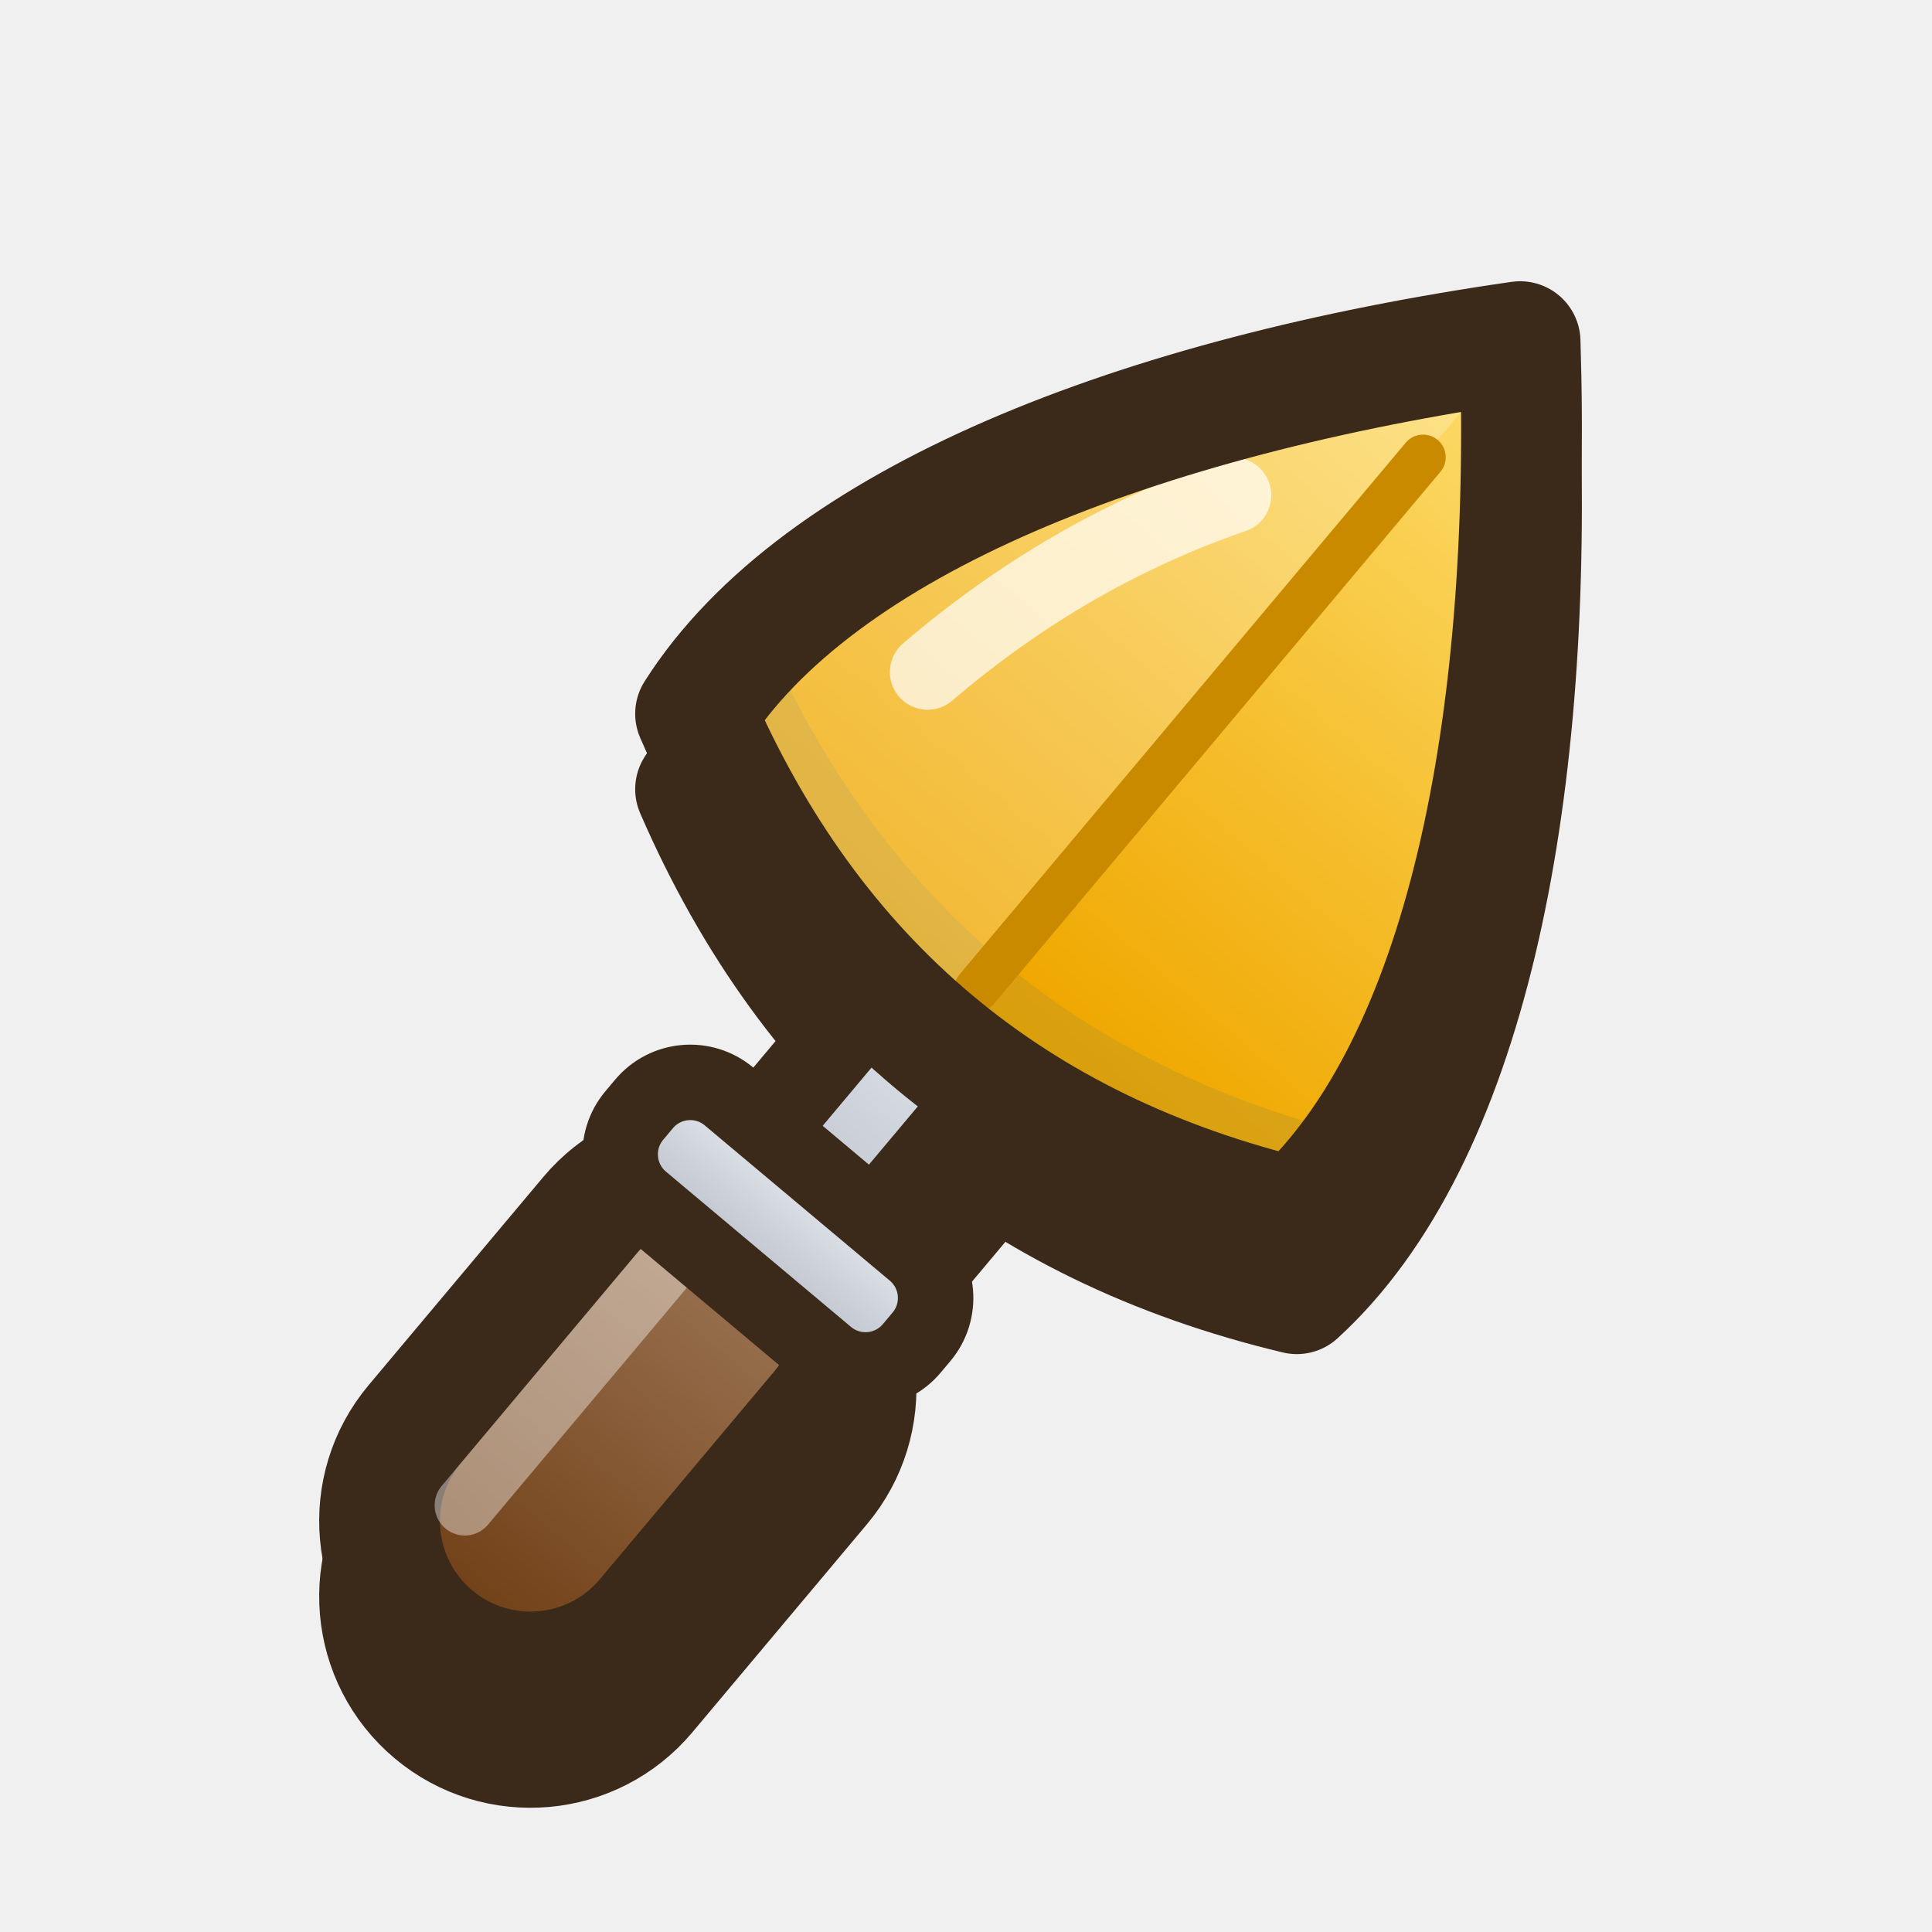
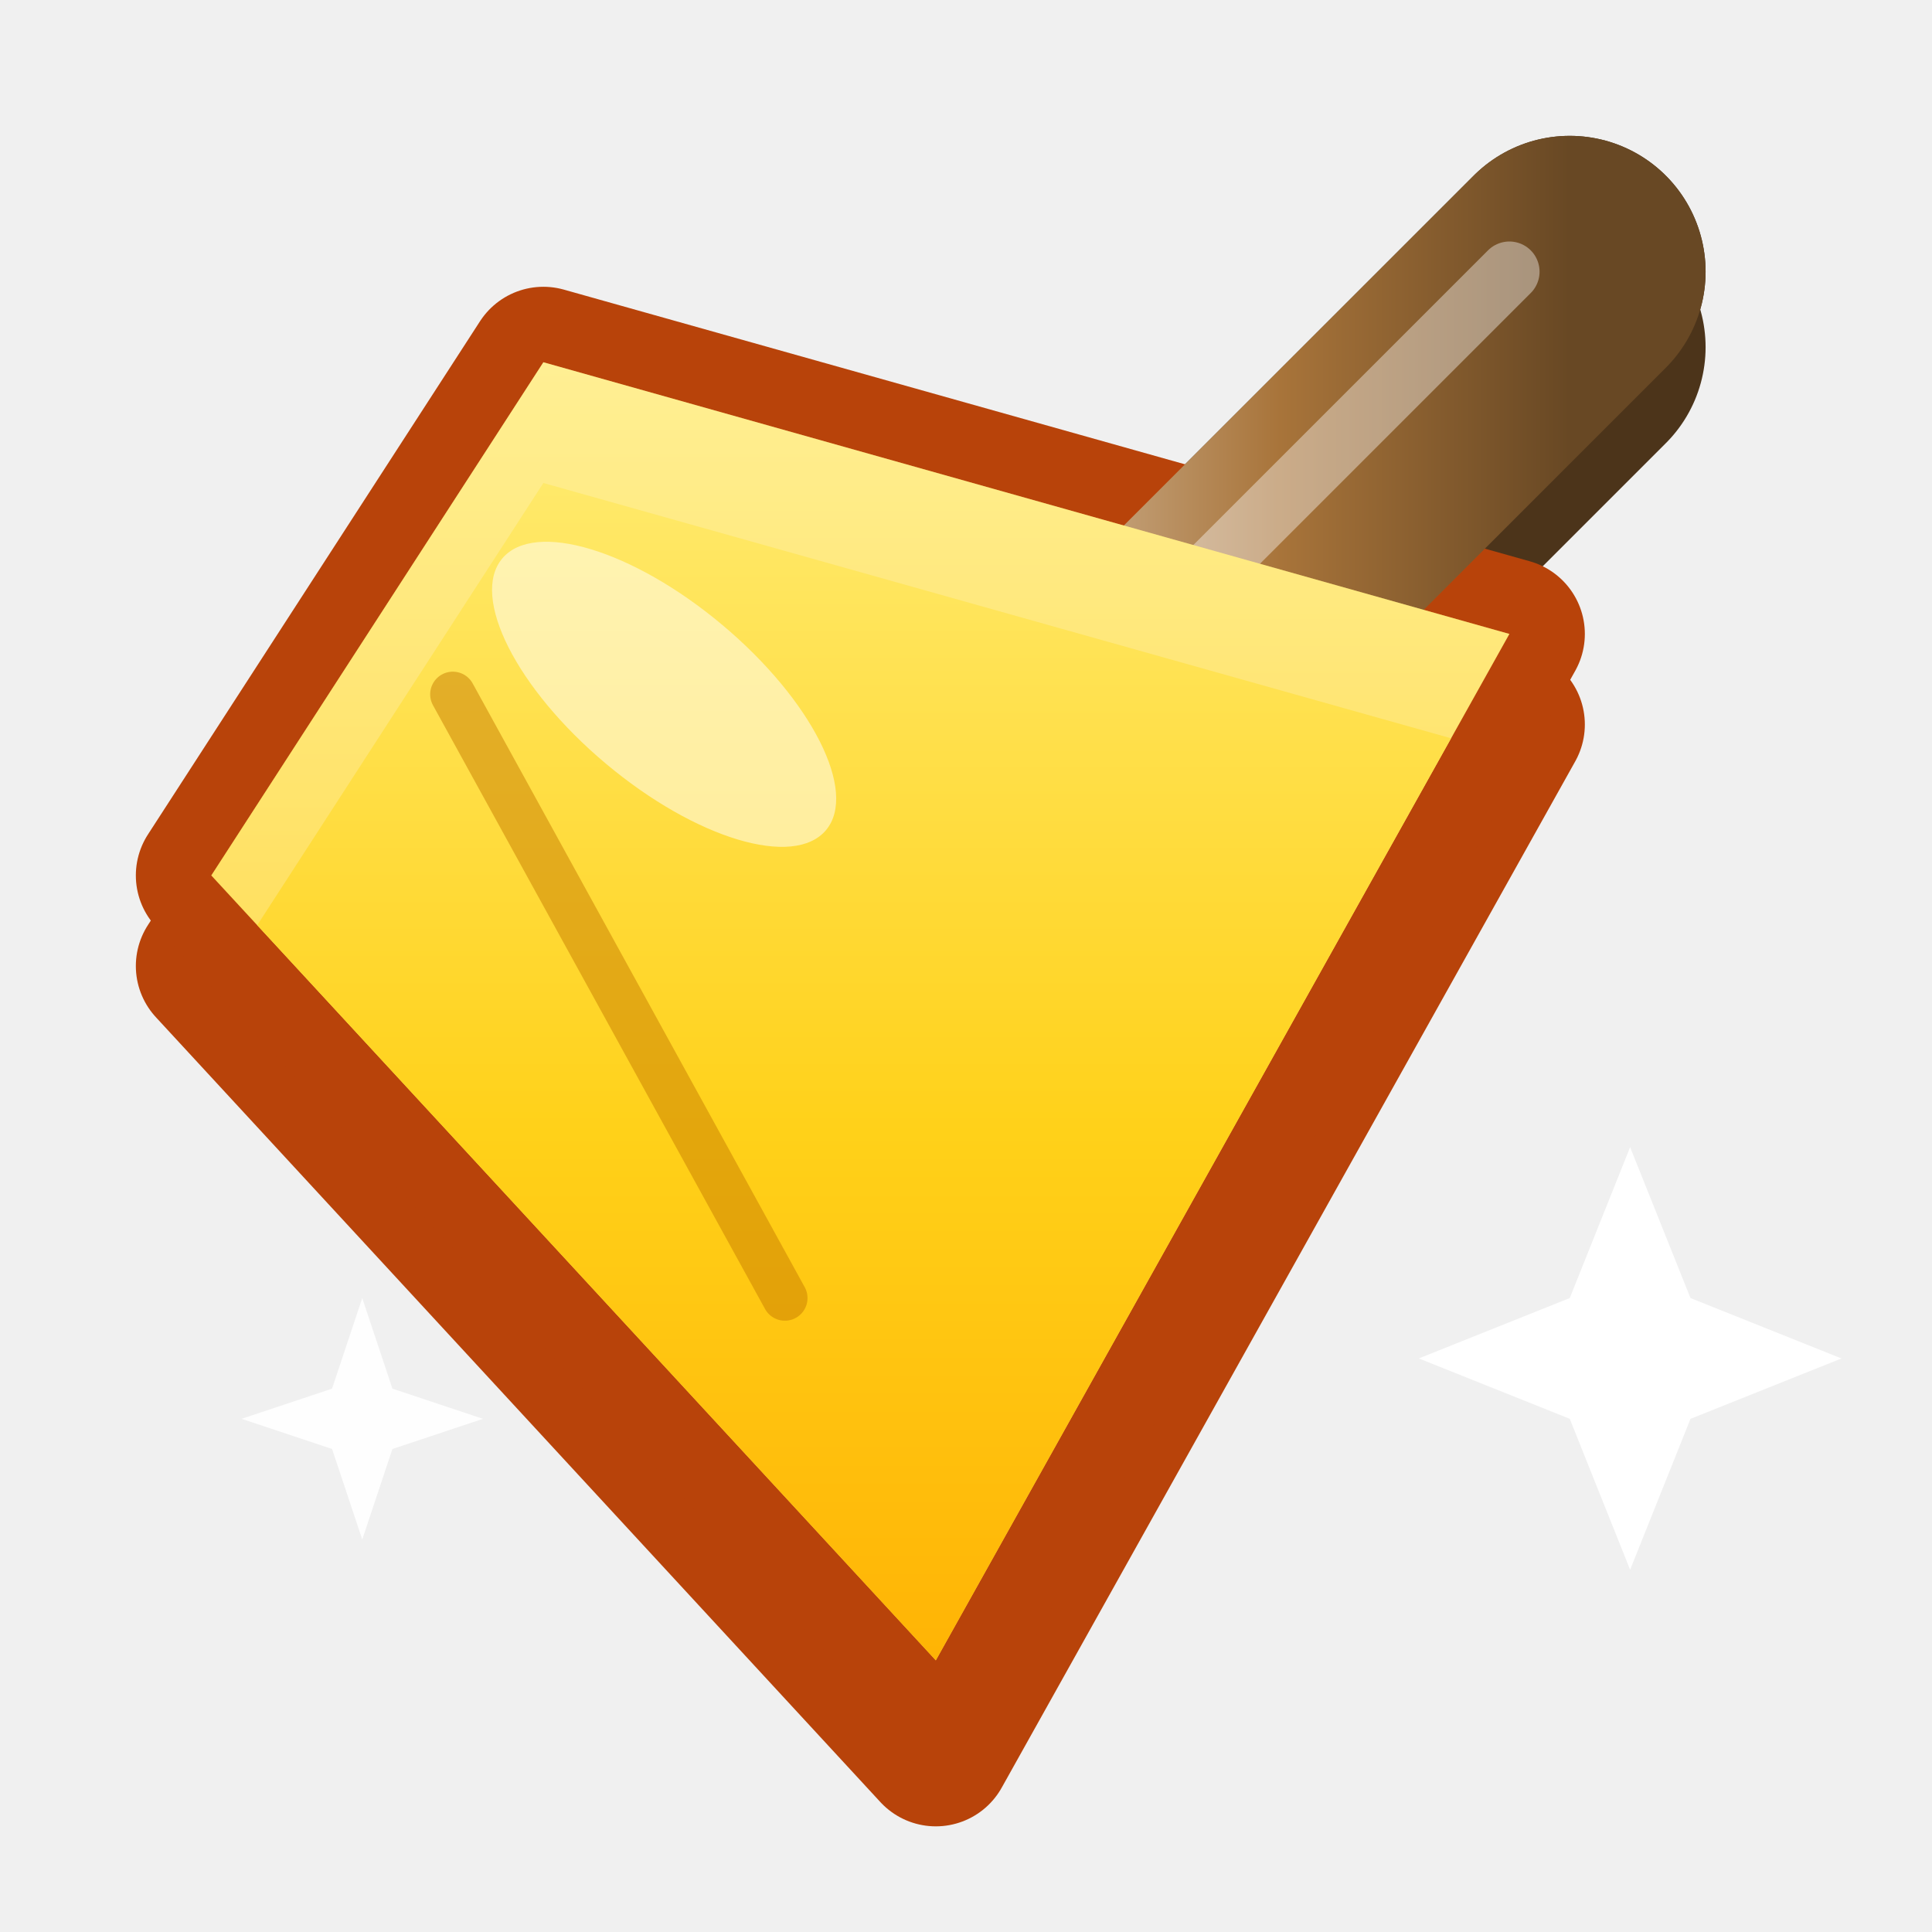
<svg xmlns="http://www.w3.org/2000/svg" viewBox="0 0 128 128" width="128" height="128">
  <defs>
-     <linearGradient id="g" x1="0" y1="0" x2="0" y2="1">
-       <stop offset="0" stop-color="#FFE680" />
-       <stop offset="1" stop-color="#F0A800" />
+     <g id="s29">
+       <path d="M72 50L104 18" fill="none" stroke-width="18" />
+     </g>
+     <g id="s30">
+       <path d="M14 58L62 110L100 42L36 24Z" />
+     </g>
+     <path id="p31" d="M14 58L62 110L100 42L36 24Z" />
+     <clipPath id="cp31">
+       <use href="#p31" />
+     </clipPath>
+     <linearGradient id="gp31" x1="0" y1="0" x2="0" y2="1">
+       <stop offset="0" stop-color="#FFE96A" />
+       <stop offset="0.5" stop-color="#FFD119" />
+       <stop offset="1" stop-color="#FFAD00" />
    </linearGradient>
-     <linearGradient id="w" x1="0" y1="0" x2="0" y2="1">
-       <stop offset="0" stop-color="#A27D5E" />
-       <stop offset="1" stop-color="#6D3B11" />
+     <linearGradient id="gWd" x1="0" y1="0" x2="1" y2="0">
+       <stop offset="0" stop-color="#C6A57F" />
+       <stop offset=".4" stop-color="#A8743A" />
+       <stop offset="1" stop-color="#684824" />
    </linearGradient>
-     <linearGradient id="m" x1="0" y1="0" x2="0" y2="1">
-       <stop offset="0" stop-color="#E6E9EE" />
-       <stop offset="1" stop-color="#B8BEC9" />
-     </linearGradient>
-     <path id="bl" d="M0-54C17-35 28-15 26 0Q0 13-26 0C-28-15-17-35 0-54Z" />
-     <rect id="hd" x="-10" y="20" width="20" height="38" rx="10" />
-     <clipPath id="c">
-       <use href="#bl" />
-     </clipPath>
  </defs>
-   <g transform="translate(66 64) rotate(40)">
-     <g transform="rotate(-40) translate(0 5) rotate(40)" fill="#3B2A1A" stroke="#3B2A1A" stroke-width="8" stroke-linejoin="round">
-       <use href="#bl" />
-       <use href="#hd" />
-       <rect x="-5" y="2" width="10" height="22" />
-     </g>
-     <rect x="-5" y="2" width="10" height="22" fill="url(#m)" stroke="#3B2A1A" stroke-width="6" />
-     <use href="#hd" fill="url(#w)" stroke="#3B2A1A" stroke-width="8" />
-     <path d="M-4 28V50" stroke="#FFFFFF" stroke-opacity=".4" stroke-width="4" stroke-linecap="round" />
-     <rect x="-12" y="18" width="24" height="9" rx="4" fill="url(#m)" stroke="#3B2A1A" stroke-width="5" />
-     <use href="#bl" fill="url(#g)" />
-     <g clip-path="url(#c)">
-       <use href="#bl" fill="#AD8412" fill-opacity=".35" />
-       <use href="#bl" y="-7" fill="url(#g)" />
-       <path d="M0-54V8H-30V-54Z" fill="#FFFFFF" fill-opacity=".22" />
-     </g>
-     <path d="M0-44V2" stroke="#C98A00" stroke-width="3" stroke-linecap="round" />
-     <path d="M-8-34Q-14-24-16-12" stroke="#FFFFFF" stroke-opacity=".7" stroke-width="5" stroke-linecap="round" fill="none" />
-     <use href="#bl" fill="none" stroke="#3B2A1A" stroke-width="8" stroke-linejoin="round" />
+   <use href="#s29" fill="#4C341A" stroke="#4C341A" stroke-width="8" stroke-linejoin="round" stroke-linecap="round" transform="translate(0 5)" />
+   <use href="#s29" fill="#4C341A" stroke="#4C341A" stroke-width="8" stroke-linejoin="round" stroke-linecap="round" />
+   <use href="#s30" fill="#B8430A" stroke="#B8430A" stroke-width="10" stroke-linejoin="round" stroke-linecap="round" transform="translate(0 6)" />
+   <use href="#s30" fill="#B8430A" stroke="#B8430A" stroke-width="10" stroke-linejoin="round" stroke-linecap="round" />
+   <path d="M72 50L104 18" fill="none" stroke="url(#gWd)" stroke-width="18" stroke-linecap="round" />
+   <path d="M76 42L100 18" fill="none" stroke="#FFFFFF" stroke-opacity=".4" stroke-width="4" stroke-linecap="round" />
+   <path d="M62 60L74 48" fill="none" stroke="#5A5D60" stroke-width="12" stroke-linecap="round" />
+   <path d="M62 60L74 48" fill="none" stroke="#C9CED5" stroke-width="7" stroke-linecap="round" />
+   <use href="#p31" fill="url(#gp31)" />
+   <g clip-path="url(#cp31)">
+     <use href="#p31" fill="#FFFFFF" fill-opacity="0.28" />
+     <use href="#p31" fill="url(#gp31)" transform="translate(0 8)" />
  </g>
+   <path d="M30 46L52 86" stroke="#C97D00" stroke-opacity=".5" stroke-width="3" stroke-linecap="round" />
+   <ellipse cx="44" cy="46" rx="14" ry="6" transform="rotate(40 44 46)" fill="#FFFFFF" fill-opacity="0.5" />
+   <path d="M108 76L112 86L122 90L112 94L108 104L104 94L94 90L104 86Z" fill="#FFFFFF" />
+   <path d="M24 86L26 92L32 94L26 96L24 102L22 96L16 94L22 92Z" fill="#FFFFFF" fill-opacity=".9" />
</svg>
